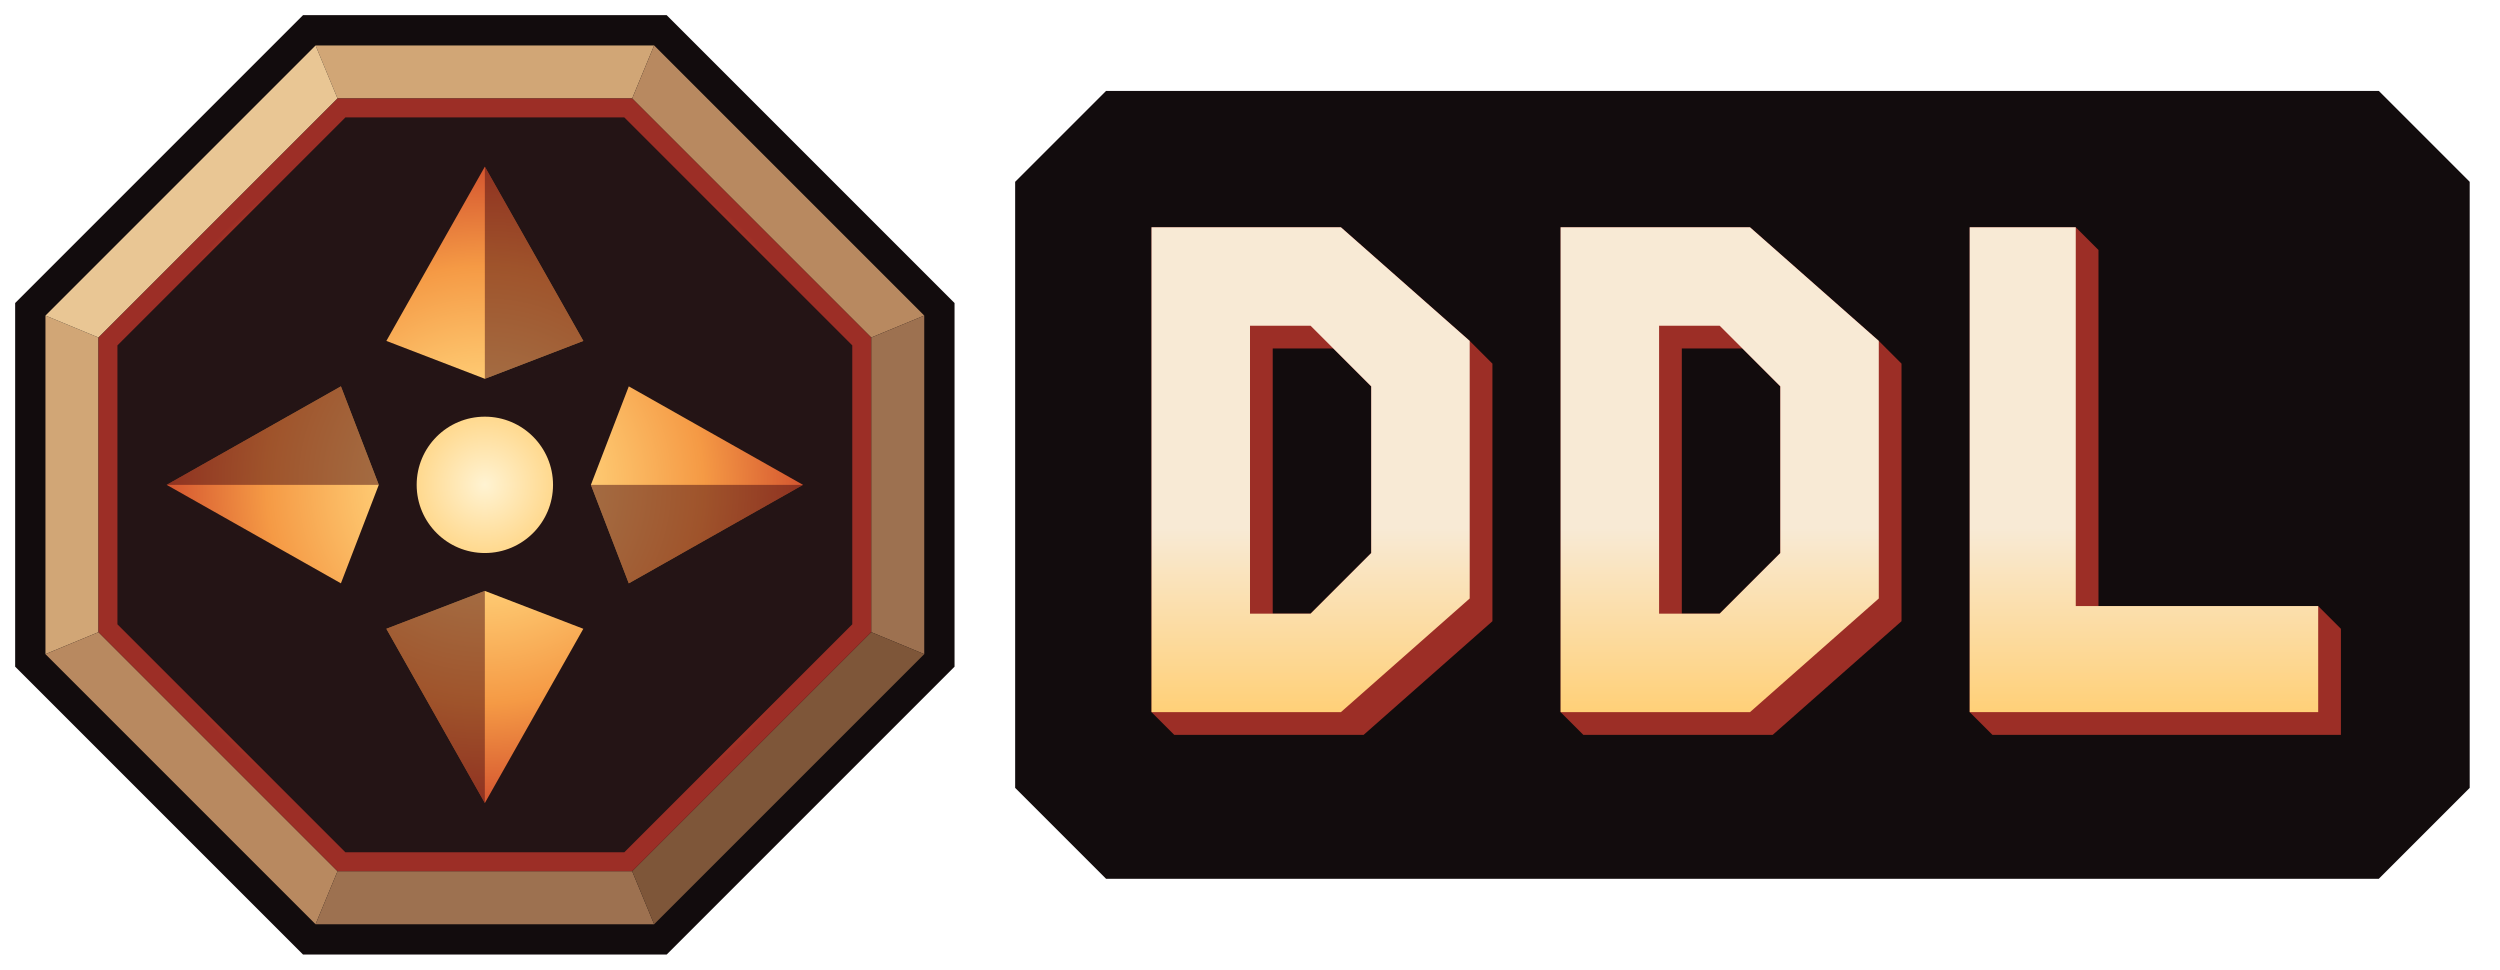
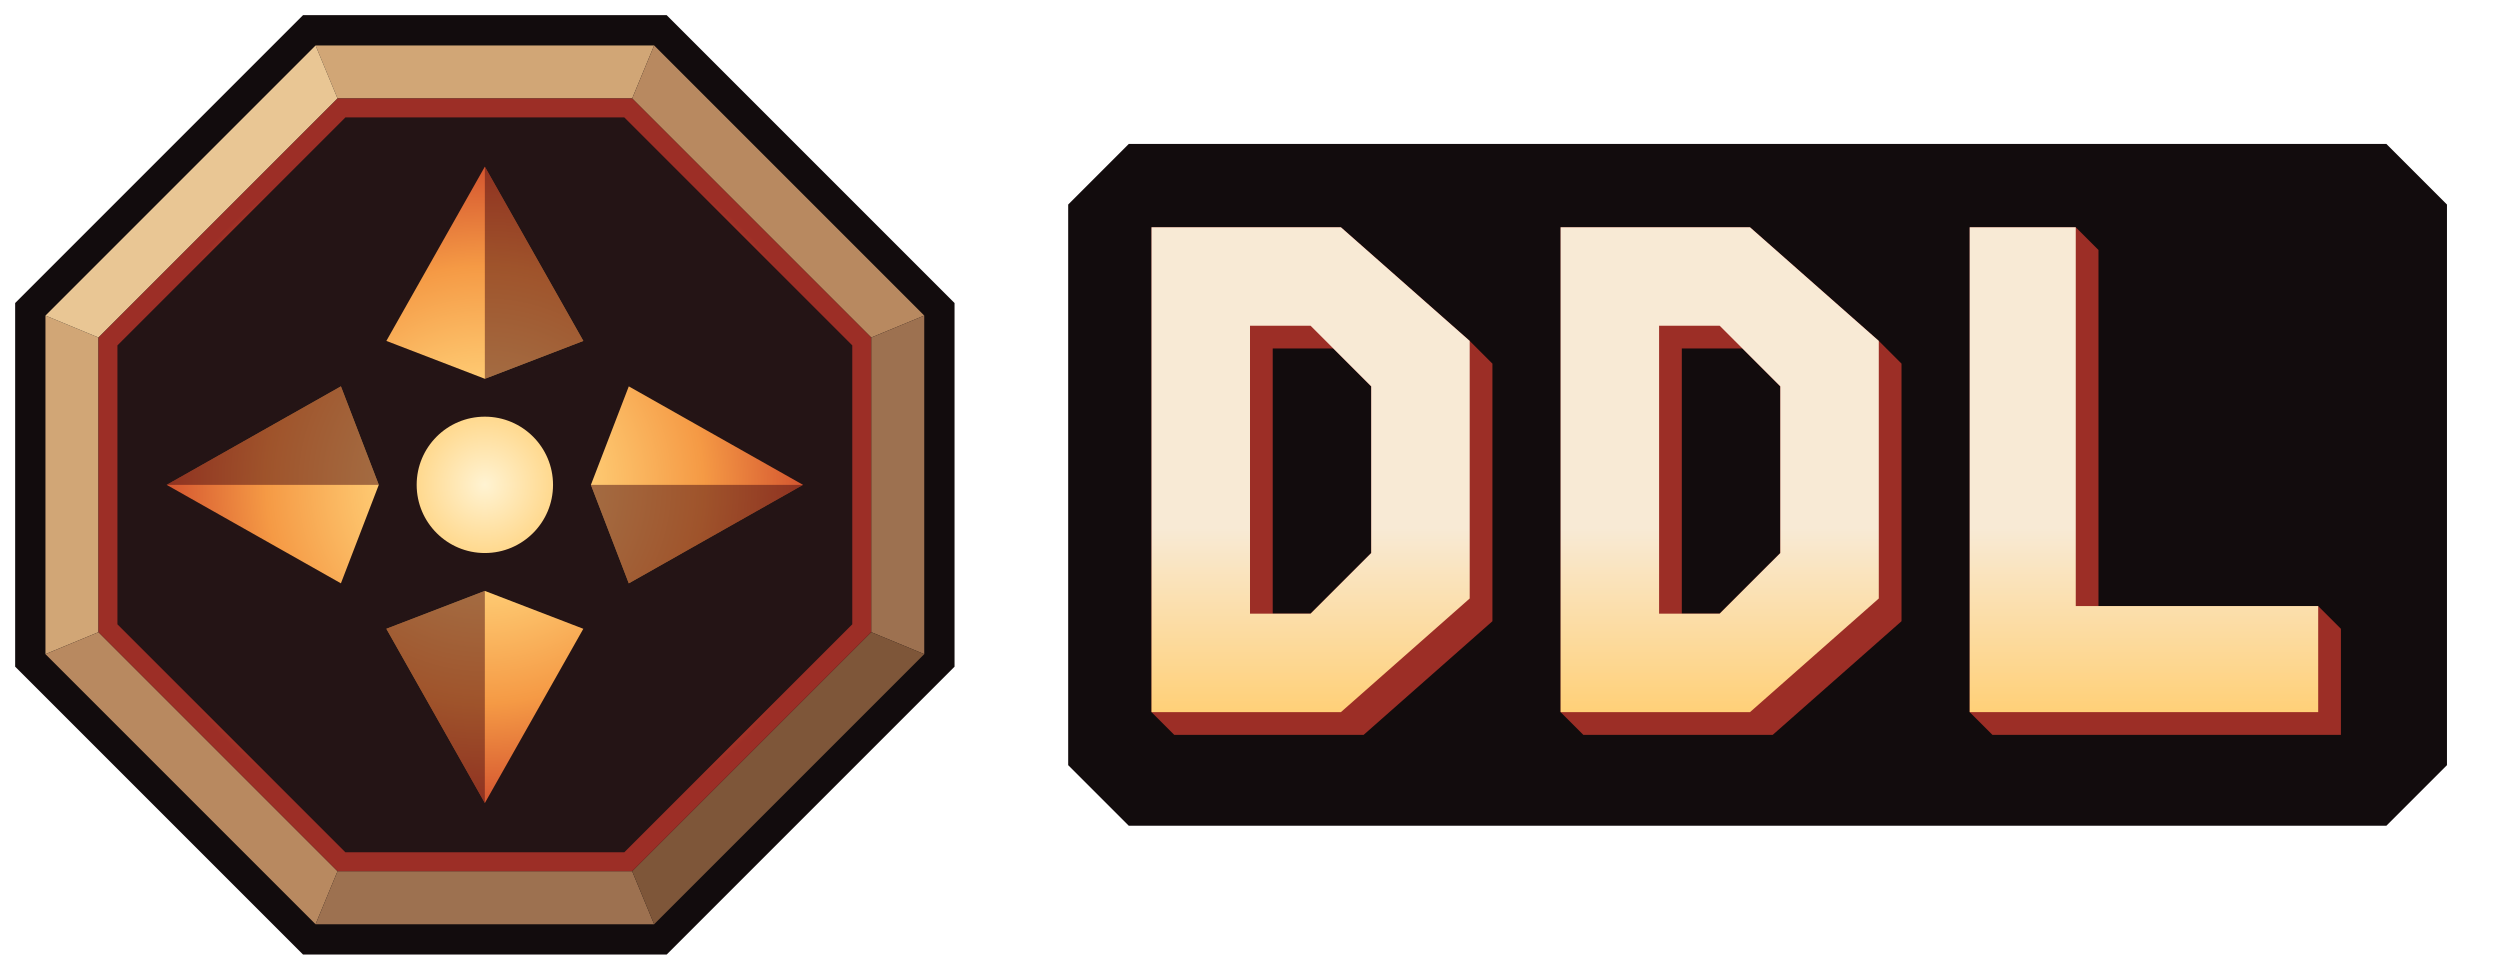
<svg xmlns="http://www.w3.org/2000/svg" width="330" height="128" viewBox="0 0 330 128">
  <defs>
    <radialGradient id="fus-glow" gradientUnits="userSpaceOnUse" cx="128" cy="128" r="96">
      <stop offset="0" stop-color="#FFF3D2" />
      <stop offset="0.25" stop-color="#FFD078" />
      <stop offset="0.6" stop-color="#F59A45" />
      <stop offset="0.9" stop-color="#D2502E" />
      <stop offset="1" stop-color="#9C2E26" />
    </radialGradient>
    <linearGradient id="fuw-face" gradientUnits="userSpaceOnUse" x1="0" y1="0" x2="0" y2="64">
      <stop offset="0" stop-color="#F8EAD5" />
      <stop offset="0.62" stop-color="#F8EAD5" />
      <stop offset="1" stop-color="#FFD078" />
    </linearGradient>
  </defs>
  <g transform="translate(0 0) scale(0.5)">
    <path fill="#120C0D" d="M80 4 176 4 252 80 252 176 176 252 80 252 4 176 4 80Z" />
    <path fill="#D1A676" d="M83.31 12 172.69 12 166.89 26 89.11 26ZM12 172.69 12 83.31 26 89.11 26 166.89Z" />
    <path fill="#B88960" d="M172.69 12 244 83.31 230 89.11 166.89 26ZM83.31 244 12 172.69 26 166.89 89.11 230Z" />
    <path fill="#9D7150" d="M244 83.31 244 172.69 230 166.89 230 89.11ZM172.69 244 83.31 244 89.11 230 166.89 230Z" />
    <path fill="#7E5639" d="M244 172.69 172.69 244 166.89 230 230 166.89Z" />
    <path fill="#E9C694" d="M12 83.31 83.31 12 89.11 26 26 89.11Z" />
    <path fill="url(#fus-glow)" d="M89.11 26 166.89 26 230 89.11 230 166.89 166.89 230 89.11 230 26 166.89 26 89.11Z" />
    <path fill="#241415" fill-rule="evenodd" d="M91.18 31 164.82 31 225 91.18 225 164.82 164.82 225 91.18 225 31 164.82 31 91.18ZM128 44 154 90 128 100 102 90ZM212 128 166 154 156 128 166 102ZM128 212 102 166 128 156 154 166ZM44 128 90 102 100 128 90 154ZM110 128a18 18 0 1 0 36 0a18 18 0 1 0 -36 0Z" />
    <path fill="#4A0F12" fill-opacity="0.5" d="M128 44 154 90 128 100ZM212 128 166 154 156 128ZM128 212 102 166 128 156ZM44 128 90 102 100 128Z" />
  </g>
-   <path fill="#120C0D" d="M146 12 314 12 326 24 326 104 314 116 146 116 134 104 134 24Z" />
+   <path fill="#120C0D" d="M149 19 315 19 323 27 323 101 315 109 149 109 141 101 141 27Z" />
  <g transform="translate(152 30)">
    <path fill="#120C0D" fill-rule="evenodd" d="M-3.5 -3.5 26.32 -3.5 45.5 13.42 48.5 16.42 48.5 53.58 29.32 70.5 -0.5 70.5 -3.5 67.5ZM19.5 19.5 19.5 47.5 19.55 47.5 25.5 41.55 25.5 22.45 22.55 19.5ZM50.5 -3.5 80.32 -3.5 99.5 13.42 102.5 16.42 102.5 53.58 83.32 70.5 53.5 70.5 50.5 67.5ZM73.5 19.5 73.5 47.5 73.55 47.5 79.5 41.55 79.5 22.45 76.55 19.5Z" />
    <path fill="#120C0D" d="M104.5 -3.5 125.5 -3.5 128.5 -0.5 128.5 70.5 107.5 70.5 104.5 67.5ZM104.5 46.5 157.5 46.5 160.5 49.5 160.5 70.5 107.5 70.5 104.5 67.5Z" />
    <path fill="#9C2E26" fill-rule="evenodd" d="M0 0 25 0 42 15 45 18 45 52 28 67 3 67 0 64ZM16 16 16 51 21 51 29 43 29 21 24 16ZM54 0 79 0 96 15 99 18 99 52 82 67 57 67 54 64ZM70 16 70 51 75 51 83 43 83 21 78 16Z" />
    <path fill="#9C2E26" d="M108 0 122 0 125 3 125 67 111 67 108 64ZM108 50 154 50 157 53 157 67 111 67 108 64Z" />
    <path fill="url(#fuw-face)" fill-rule="evenodd" d="M0 0 25 0 42 15 42 49 25 64 0 64ZM13 13 13 51 21 51 29 43 29 21 21 13ZM54 0 79 0 96 15 96 49 79 64 54 64ZM67 13 67 51 75 51 83 43 83 21 75 13Z" />
    <path fill="url(#fuw-face)" d="M108 0 122 0 122 64 108 64ZM108 50 154 50 154 64 108 64Z" />
  </g>
</svg>
